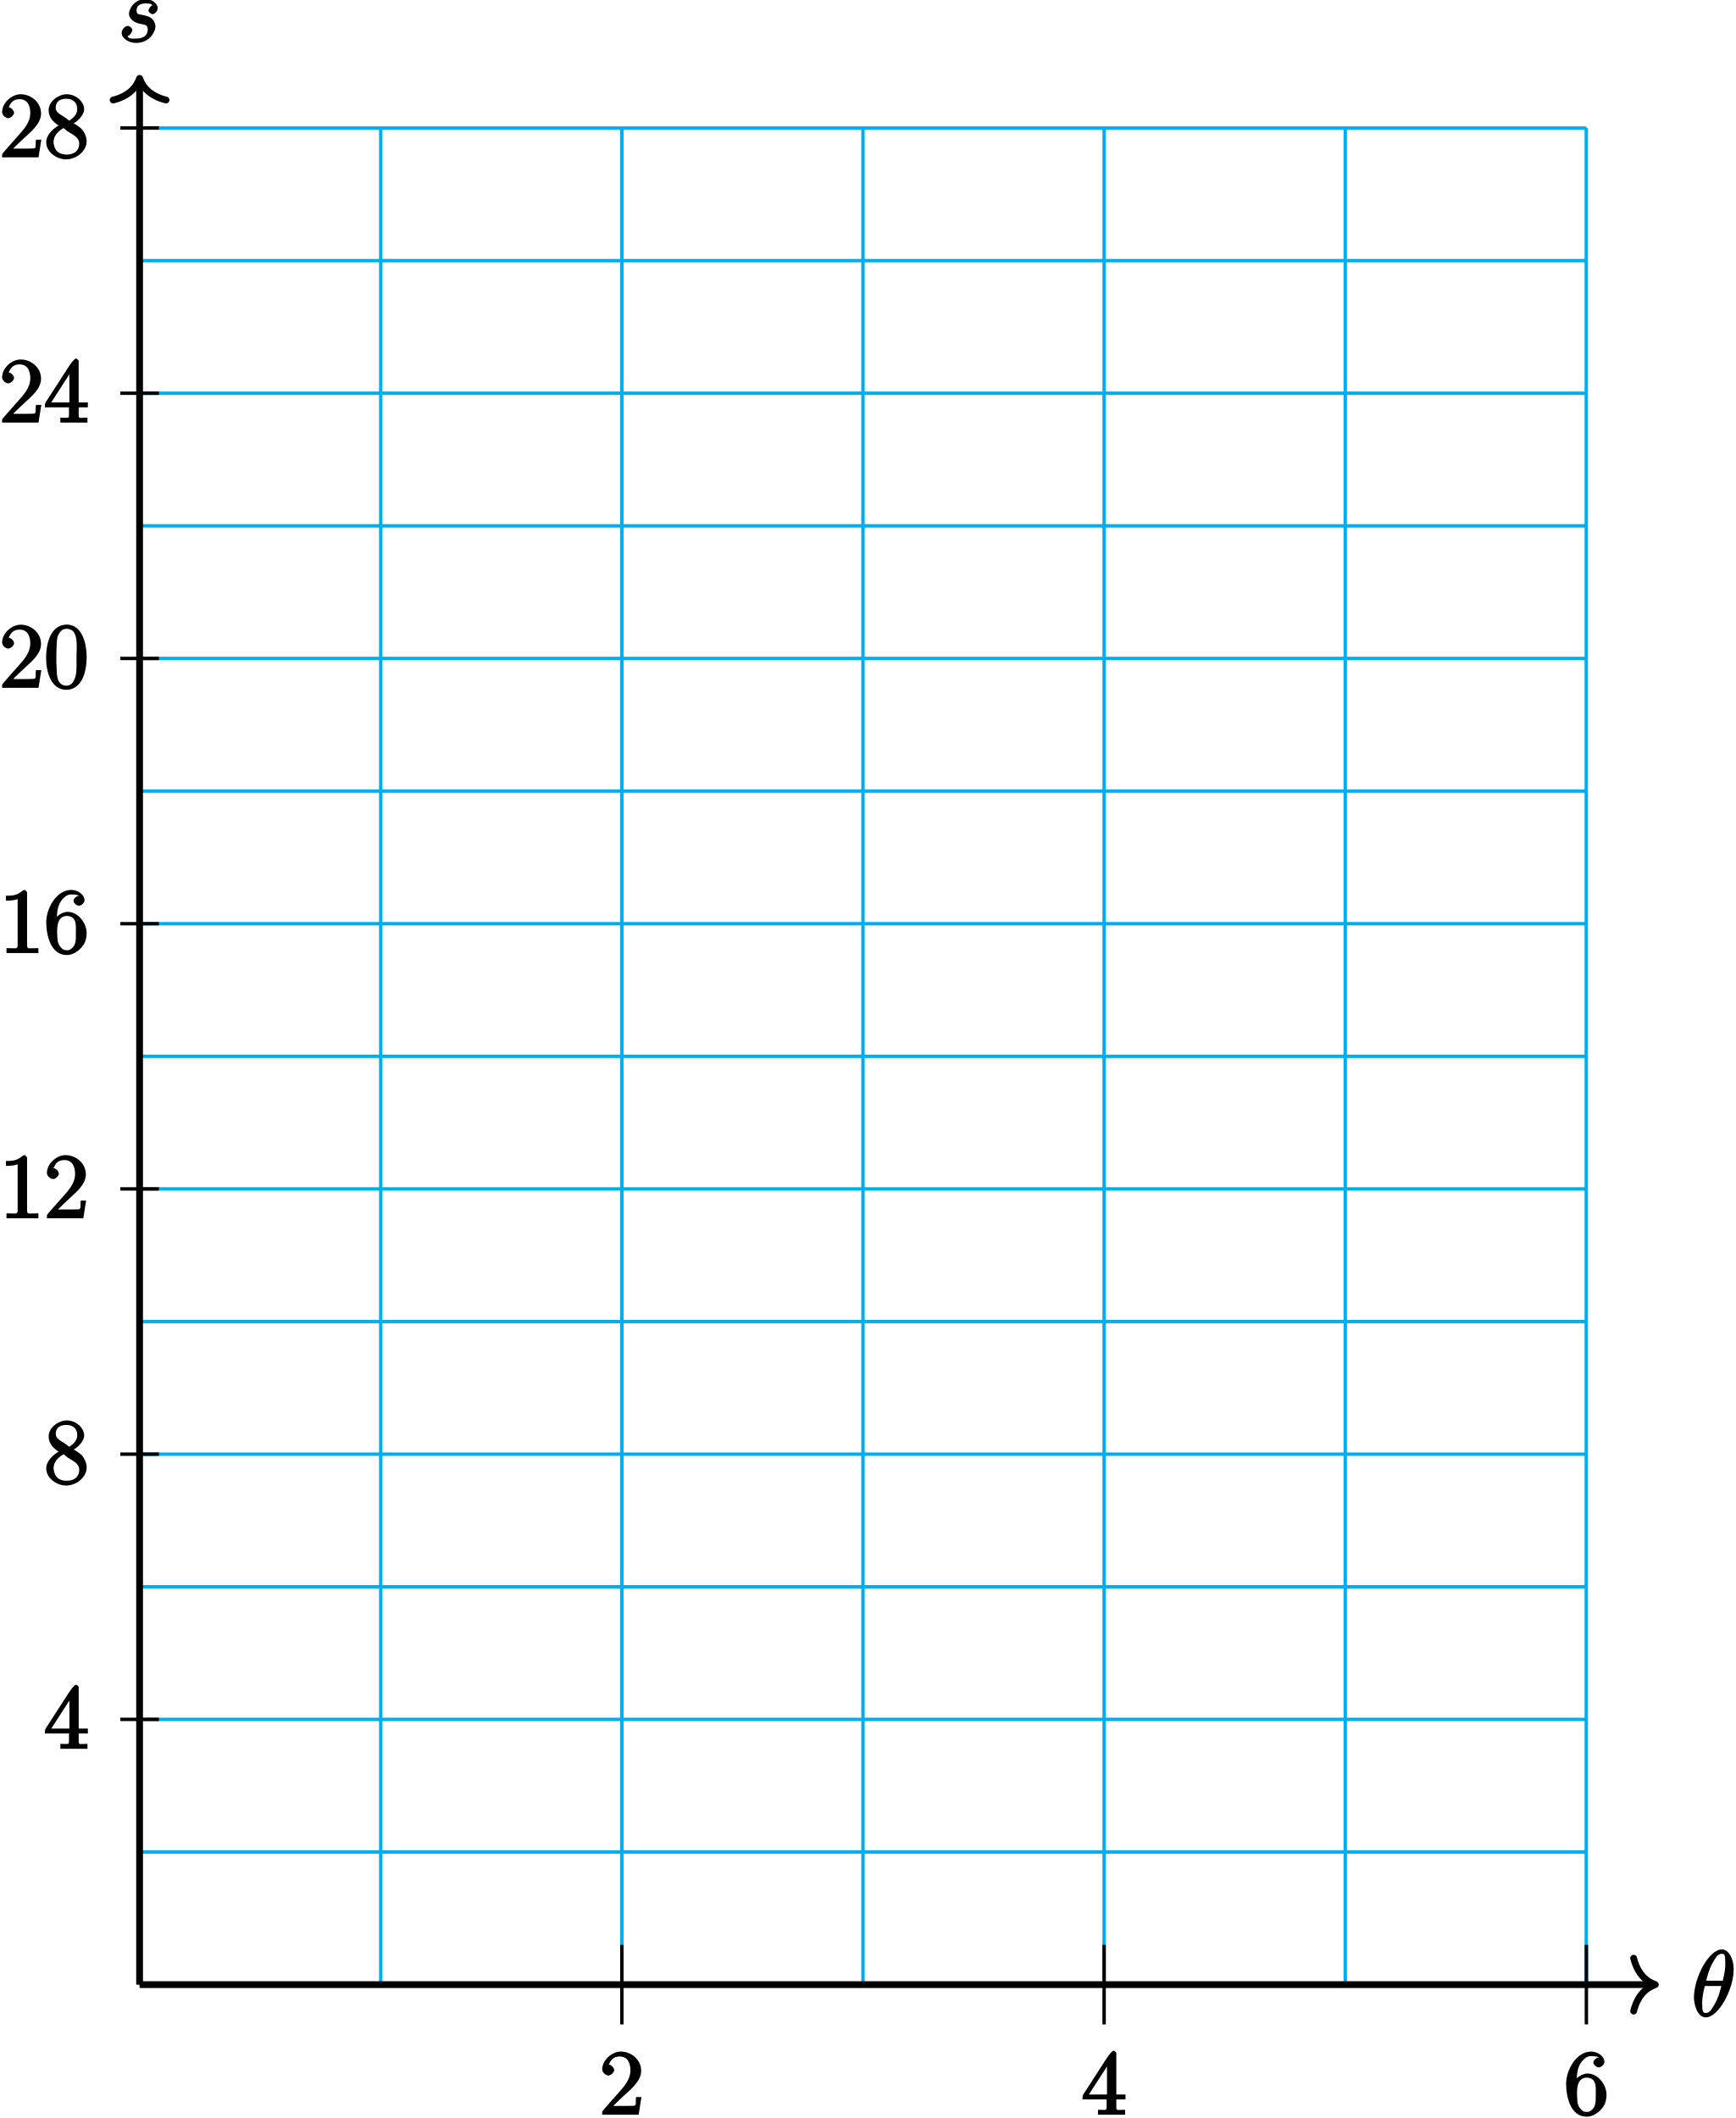
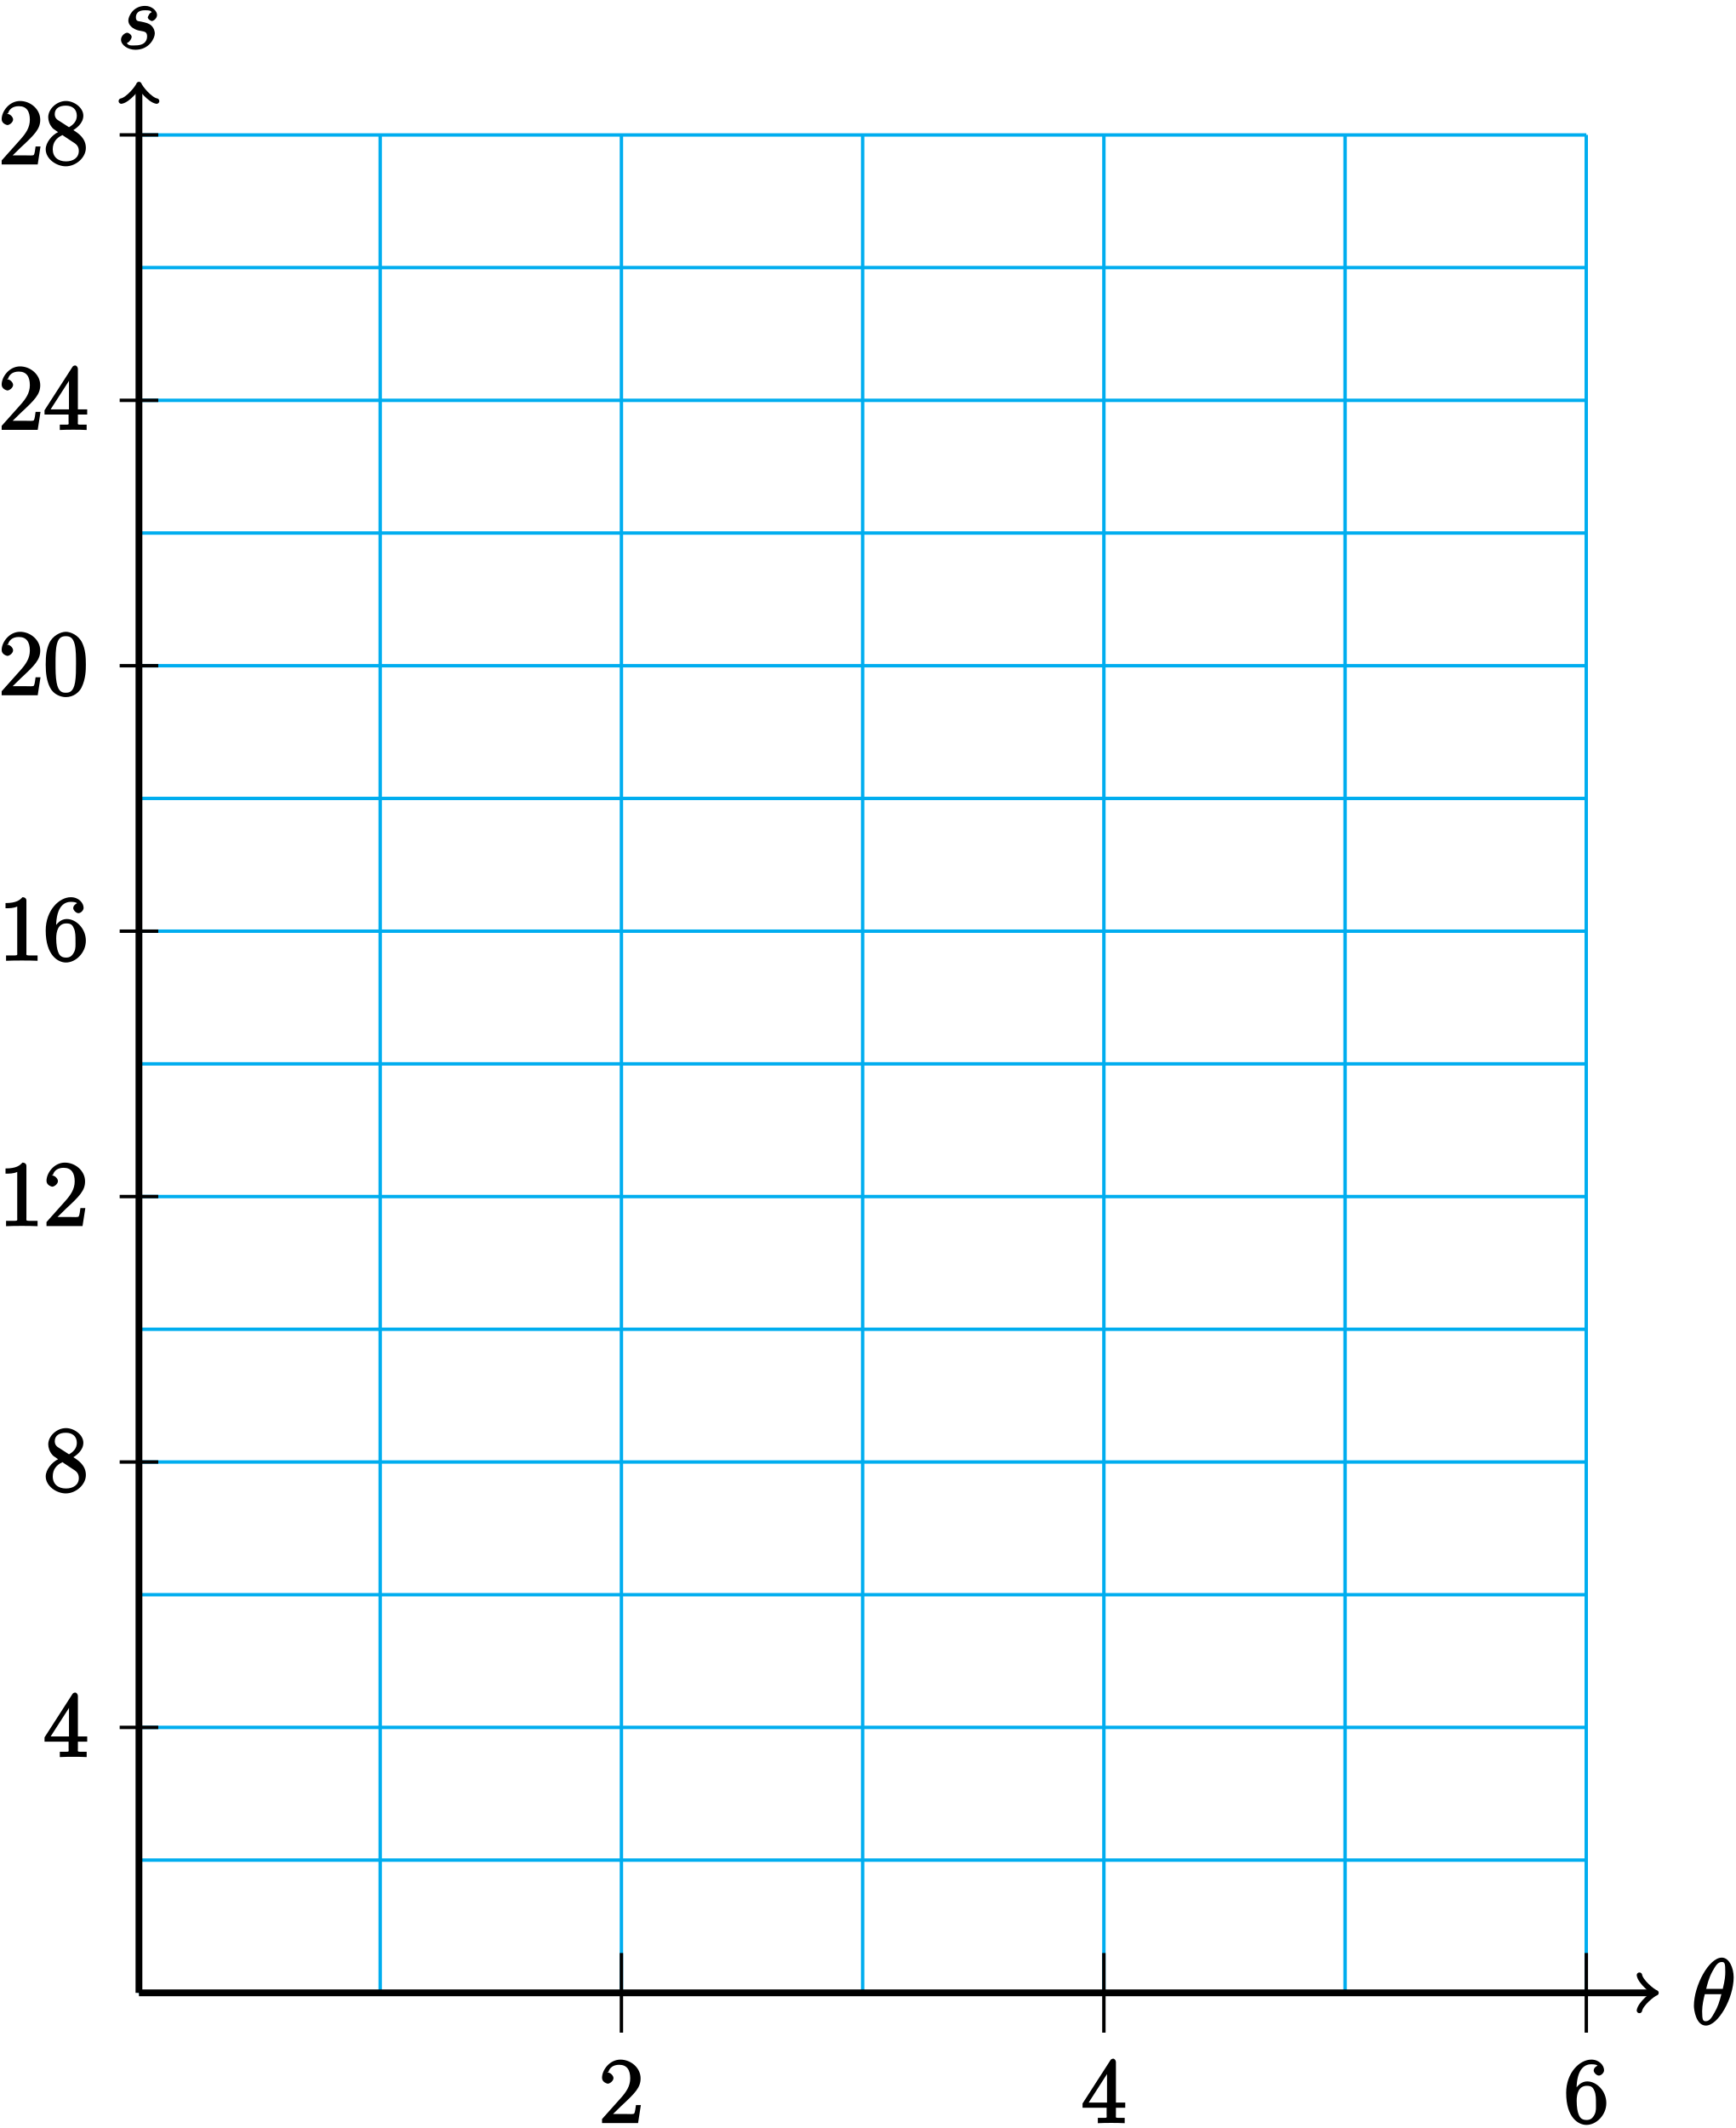
- <svg xmlns="http://www.w3.org/2000/svg" xmlns:xlink="http://www.w3.org/1999/xlink" width="204pt" height="249pt" viewBox="0 0 204 249" version="1.1">
+ <svg xmlns="http://www.w3.org/2000/svg" xmlns:xlink="http://www.w3.org/1999/xlink" width="204pt" height="250pt" viewBox="0 0 204 250" version="1.1">
  <defs>
    <g>
      <symbol overflow="visible" id="glyph0-0">
        <path style="stroke:none;" d="" />
      </symbol>
      <symbol overflow="visible" id="glyph0-1">
        <path style="stroke:none;" d="M 4.938 -5.562 C 4.938 -6.656 4.422 -7.875 3.547 -7.875 C 2.031 -7.875 0.266 -4.578 0.266 -2.203 C 0.266 -1.719 0.531 0.109 1.672 0.109 C 3.125 0.109 4.938 -3.125 4.938 -5.562 Z M 1.672 -4.047 C 1.828 -4.688 2.016 -5.484 2.438 -6.25 C 2.797 -6.891 3.062 -7.359 3.531 -7.359 C 3.891 -7.359 3.953 -7.219 3.953 -6.172 C 3.953 -5.797 3.922 -5.25 3.656 -4.203 L 1.719 -4.203 Z M 3.531 -3.719 C 3.266 -2.672 3.078 -2.094 2.688 -1.422 C 2.375 -0.875 2.125 -0.406 1.672 -0.406 C 1.344 -0.406 1.234 -0.516 1.234 -1.578 C 1.234 -2.281 1.406 -3.016 1.547 -3.578 L 3.484 -3.578 Z M 3.531 -3.719 " />
      </symbol>
      <symbol overflow="visible" id="glyph0-2">
        <path style="stroke:none;" d="M 2.453 -2.156 C 2.641 -2.125 2.922 -2.062 3 -2.047 C 3.125 -2 3.438 -1.984 3.438 -1.469 C 3.438 -1.125 3.312 -0.406 2.062 -0.406 C 1.844 -0.406 1.188 -0.297 1.062 -0.703 C 1.25 -0.672 1.625 -1.156 1.625 -1.406 C 1.625 -1.625 1.312 -1.891 1.094 -1.891 C 0.859 -1.891 0.375 -1.562 0.375 -1.078 C 0.375 -0.438 1.188 0.109 2.062 0.109 C 3.688 0.109 4.344 -1.25 4.344 -1.812 C 4.344 -1.969 4.297 -2.375 3.953 -2.719 C 3.688 -2.984 3.312 -3.078 2.719 -3.203 C 2.438 -3.266 2.125 -3.203 2.125 -3.688 C 2.125 -3.906 2.156 -4.531 3.188 -4.531 C 3.641 -4.531 3.906 -4.516 3.969 -4.281 C 3.719 -4.281 3.516 -3.719 3.516 -3.703 C 3.516 -3.484 3.891 -3.266 4 -3.266 C 4.141 -3.266 4.609 -3.531 4.609 -3.984 C 4.609 -4.438 4.031 -5.047 3.203 -5.047 C 1.781 -5.047 1.234 -3.797 1.234 -3.344 C 1.234 -2.531 2.203 -2.203 2.453 -2.156 Z M 2.453 -2.156 " />
      </symbol>
      <symbol overflow="visible" id="glyph1-0">
        <path style="stroke:none;" d="" />
      </symbol>
      <symbol overflow="visible" id="glyph1-1">
-         <path style="stroke:none;" d="M 1.062 -5.766 C 1.281 -6.422 1.625 -6.859 2.375 -6.859 C 3.328 -6.859 3.641 -6.078 3.641 -5.234 C 3.641 -4.141 2.906 -3.344 2.234 -2.578 L 1.453 -1.703 C 1.234 -1.453 1 -1.188 0.781 -0.938 L 0.531 -0.656 C 0.469 -0.578 0.328 -0.438 0.328 -0.297 C 0.328 -0.234 0.328 -0.188 0.328 -0.016 L 4.609 -0.016 L 4.938 -2.094 L 4.312 -2.094 C 4.203 -1.438 4.438 -1.062 3.969 -1.062 C 3.672 -1.062 3.359 -1.047 3.062 -1.047 L 1.625 -1.047 C 1.953 -1.375 2.5 -1.922 3.078 -2.438 C 3.828 -3.125 4.906 -4.031 4.906 -5.172 C 4.906 -6.531 3.688 -7.438 2.516 -7.438 C 1.469 -7.438 0.328 -6.438 0.328 -5.344 C 0.328 -5.047 0.625 -4.688 1.016 -4.625 C 1.375 -4.625 1.734 -5 1.734 -5.281 C 1.734 -5.516 1.406 -5.875 1.094 -5.922 C 1.016 -5.922 0.953 -5.922 1.125 -5.969 Z M 1.062 -5.766 " />
+         <path style="stroke:none;" d="M 4.734 -2.109 L 4.344 -2.109 C 4.297 -1.781 4.25 -1.297 4.141 -1.125 C 4.062 -1.016 3.578 -1.062 3.266 -1.062 L 1.266 -1.062 L 1.391 -0.812 C 1.672 -1.062 2.344 -1.75 2.609 -2 C 4.25 -3.516 4.891 -4.172 4.891 -5.25 C 4.891 -6.484 3.75 -7.453 2.516 -7.453 C 1.266 -7.453 0.359 -6.25 0.359 -5.312 C 0.359 -4.766 1 -4.625 1.031 -4.625 C 1.266 -4.625 1.703 -4.938 1.703 -5.281 C 1.703 -5.578 1.328 -5.938 1.031 -5.938 C 0.938 -5.938 0.922 -5.938 1.109 -6 C 1.25 -6.5 1.672 -6.844 2.375 -6.844 C 3.281 -6.844 3.672 -6.234 3.672 -5.25 C 3.672 -4.328 3.188 -3.641 2.578 -2.953 L 0.359 -0.469 L 0.359 0 L 4.594 0 L 4.922 -2.109 Z M 4.734 -2.109 " />
      </symbol>
      <symbol overflow="visible" id="glyph1-2">
-         <path style="stroke:none;" d="M 0.297 -1.812 L 2.922 -1.812 L 2.922 -0.922 C 2.922 -0.469 2.828 -0.594 1.906 -0.594 L 1.906 -0.016 L 5.094 -0.016 L 5.094 -0.594 C 4.781 -0.594 4.656 -0.578 4.531 -0.578 C 4.172 -0.578 4.062 -0.5 4.062 -0.922 L 4.062 -1.812 L 5.141 -1.812 L 5.141 -2.391 L 4.062 -2.391 L 4.062 -7.266 C 4.062 -7.359 3.828 -7.547 3.75 -7.547 C 3.516 -7.547 2.969 -6.719 2.719 -6.328 C 1.953 -5.125 1.156 -3.922 0.391 -2.719 L 0.25 -2.516 C 0.188 -2.406 0.094 -2.234 0.094 -2.125 C 0.094 -2.062 0.094 -1.984 0.094 -1.812 Z M 0.688 -2.156 L 3.297 -6.203 L 2.969 -6.297 L 2.969 -2.391 L 0.844 -2.391 Z M 0.688 -2.156 " />
+         <path style="stroke:none;" d="M 4.047 -7.156 C 4.047 -7.359 3.891 -7.562 3.734 -7.562 C 3.656 -7.562 3.484 -7.531 3.406 -7.391 L 0.125 -2.297 L 0.125 -1.797 L 2.953 -1.797 L 2.953 -0.969 C 2.953 -0.578 3.094 -0.609 2.312 -0.609 L 1.922 -0.609 L 1.922 0.016 C 2.344 -0.016 3.203 -0.016 3.5 -0.016 C 3.797 -0.016 4.656 -0.016 5.078 0.016 L 5.078 -0.609 L 4.688 -0.609 C 3.922 -0.609 4.047 -0.578 4.047 -0.969 L 4.047 -1.797 L 5.141 -1.797 L 5.141 -2.406 L 4.047 -2.406 Z M 3 -6.312 L 3 -2.406 L 0.844 -2.406 L 3.297 -6.219 Z M 3 -6.312 " />
      </symbol>
      <symbol overflow="visible" id="glyph1-3">
-         <path style="stroke:none;" d="M 1.328 -3.75 L 1.5 -3.75 C 1.5 -4.656 1.5 -5.75 2.328 -6.516 C 2.609 -6.797 2.859 -6.906 3.25 -6.906 C 3.594 -6.906 3.859 -6.828 3.859 -6.844 C 4.172 -6.75 4.141 -6.75 4.109 -6.75 C 3.844 -6.75 3.453 -6.422 3.453 -6.156 C 3.453 -5.906 3.828 -5.578 4.094 -5.578 C 4.344 -5.578 4.75 -5.891 4.75 -6.219 C 4.75 -6.953 3.859 -7.438 3.203 -7.438 C 1.406 -7.438 0.25 -5.219 0.25 -3.656 C 0.25 -2.188 0.734 0.219 2.672 0.219 C 3.641 0.219 4.688 -0.688 4.906 -1.609 C 4.969 -1.859 5 -2.109 5 -2.375 C 5 -3.484 4.047 -4.859 2.75 -4.859 C 2.188 -4.859 1.312 -4.344 1.172 -3.75 Z M 1.531 -2.469 L 1.531 -2.578 C 1.531 -3.344 1.672 -4.375 2.688 -4.375 L 2.75 -4.375 C 3.891 -4.281 3.734 -3.141 3.734 -2.406 L 3.734 -2.234 C 3.734 -1.562 3.766 -0.891 3.125 -0.469 C 2.953 -0.359 2.891 -0.344 2.672 -0.344 C 2.25 -0.344 2.062 -0.531 1.812 -0.875 C 1.5 -1.375 1.578 -1.891 1.531 -2.469 Z M 1.531 -2.469 " />
+         <path style="stroke:none;" d="M 1.484 -3.891 C 1.484 -6.625 2.641 -6.906 3.234 -6.906 C 3.625 -6.906 3.875 -6.828 3.922 -6.766 C 4.078 -6.766 3.5 -6.609 3.5 -6.172 C 3.5 -5.938 3.828 -5.578 4.109 -5.578 C 4.375 -5.578 4.719 -5.891 4.719 -6.203 C 4.719 -6.766 4.156 -7.453 3.219 -7.453 C 1.859 -7.453 0.266 -5.922 0.266 -3.547 C 0.266 -0.594 1.734 0.219 2.641 0.219 C 3.828 0.219 4.984 -0.953 4.984 -2.344 C 4.984 -3.781 3.828 -4.891 2.75 -4.891 C 1.781 -4.891 1.266 -3.906 1.156 -3.609 L 1.484 -3.609 Z M 2.641 -0.359 C 1.969 -0.359 1.812 -0.812 1.719 -1.047 C 1.609 -1.328 1.5 -1.859 1.5 -2.609 C 1.5 -3.453 1.734 -4.375 2.703 -4.375 C 3.297 -4.375 3.438 -4.125 3.594 -3.75 C 3.766 -3.359 3.766 -2.828 3.766 -2.359 C 3.766 -1.812 3.812 -1.438 3.609 -1.016 C 3.344 -0.5 3.078 -0.359 2.641 -0.359 Z M 2.641 -0.359 " />
      </symbol>
      <symbol overflow="visible" id="glyph1-4">
-         <path style="stroke:none;" d="M 1.812 -3.766 L 1.812 -3.812 C 1.25 -3.547 0.297 -2.781 0.25 -1.875 L 0.25 -1.766 C 0.25 -0.625 1.5 0.188 2.516 0.219 L 2.609 0.219 C 3.688 0.219 5 -0.672 5 -1.922 C 5 -2.453 4.703 -3.062 4.328 -3.438 C 4.172 -3.578 3.984 -3.688 3.797 -3.828 C 3.656 -3.922 3.375 -4.078 3.391 -4.062 L 3.391 -3.984 C 3.828 -4.156 4.641 -4.891 4.703 -5.594 L 4.703 -5.688 C 4.703 -6.516 3.797 -7.438 2.656 -7.438 C 1.75 -7.438 0.531 -6.656 0.531 -5.562 C 0.531 -4.766 1.016 -4.172 1.812 -3.703 Z M 1.125 -1.656 C 1.125 -1.703 1.109 -1.75 1.109 -1.797 C 1.109 -2.547 1.609 -3.047 2.203 -3.422 C 2.25 -3.438 2.188 -3.453 2.234 -3.453 C 2.375 -3.453 2.547 -3.234 2.734 -3.094 C 3.266 -2.734 4.125 -2.422 4.125 -1.656 C 4.125 -0.734 3.469 -0.344 2.641 -0.344 C 1.828 -0.344 1.234 -0.734 1.125 -1.656 Z M 1.359 -5.828 C 1.359 -6.609 1.891 -6.906 2.609 -6.906 C 3.297 -6.906 3.891 -6.562 3.891 -5.688 C 3.891 -5.078 3.453 -4.672 3 -4.359 C 2.953 -4.344 3.047 -4.344 3 -4.344 L 2.984 -4.344 C 2.875 -4.344 2.75 -4.516 2.578 -4.625 L 2.047 -4.969 C 1.688 -5.203 1.406 -5.375 1.359 -5.828 Z M 1.359 -5.828 " />
+         <path style="stroke:none;" d="M 3.328 -3.922 C 3.859 -4.219 4.688 -4.828 4.688 -5.734 C 4.688 -6.656 3.625 -7.453 2.641 -7.453 C 1.578 -7.453 0.562 -6.531 0.562 -5.547 C 0.562 -5.172 0.703 -4.703 1.016 -4.344 C 1.125 -4.203 1.141 -4.188 1.719 -3.797 C 0.984 -3.438 0.266 -2.562 0.266 -1.781 C 0.266 -0.641 1.531 0.219 2.625 0.219 C 3.828 0.219 4.984 -0.812 4.984 -1.938 C 4.984 -3.031 4.172 -3.625 3.516 -4.031 Z M 1.859 -5.109 C 1.719 -5.203 1.328 -5.375 1.328 -5.906 C 1.328 -6.609 1.906 -6.906 2.625 -6.906 C 3.406 -6.906 3.922 -6.484 3.922 -5.719 C 3.922 -5.062 3.484 -4.641 3 -4.375 Z M 2.125 -3.516 L 3.422 -2.656 C 3.703 -2.469 4.156 -2.25 4.156 -1.594 C 4.156 -0.781 3.5 -0.359 2.641 -0.359 C 1.719 -0.359 1.094 -0.875 1.094 -1.781 C 1.094 -2.609 1.547 -3.141 2.219 -3.438 Z M 2.125 -3.516 " />
      </symbol>
      <symbol overflow="visible" id="glyph1-5">
-         <path style="stroke:none;" d="M 0.781 -6.609 L 0.781 -6.172 C 1.469 -6.172 1.875 -6.25 2.156 -6.359 L 2.156 -0.922 C 2.156 -0.5 1.922 -0.578 1.5 -0.578 C 1.328 -0.578 1.172 -0.594 0.844 -0.594 L 0.844 -0.016 L 4.594 -0.016 L 4.594 -0.594 C 4.281 -0.594 4.109 -0.578 3.938 -0.578 C 3.406 -0.578 3.266 -0.5 3.266 -0.953 L 3.266 -7.141 C 3.266 -7.203 3.062 -7.438 2.953 -7.438 C 2.812 -7.438 2.547 -7.188 2.406 -7.109 C 1.938 -6.797 1.531 -6.75 0.781 -6.75 Z M 0.781 -6.609 " />
+         <path style="stroke:none;" d="M 3.266 -7.047 C 3.266 -7.297 3.094 -7.453 2.797 -7.453 C 2.5 -7.125 2.094 -6.766 0.812 -6.766 L 0.812 -6.156 C 1.234 -6.156 1.766 -6.156 2.188 -6.359 L 2.188 -0.984 C 2.188 -0.594 2.328 -0.609 1.375 -0.609 L 0.875 -0.609 L 0.875 0.016 C 1.328 -0.016 2.375 -0.016 2.734 -0.016 C 3.094 -0.016 4.125 -0.016 4.578 0.016 L 4.578 -0.609 L 4.078 -0.609 C 3.125 -0.609 3.266 -0.594 3.266 -0.984 Z M 3.266 -7.047 " />
      </symbol>
      <symbol overflow="visible" id="glyph1-6">
-         <path style="stroke:none;" d="M 2.484 -7.438 C 0.438 -7.25 0.234 -4.547 0.234 -3.516 C 0.234 -2.047 0.734 0.219 2.625 0.219 L 2.75 0.219 C 4.797 0.016 5 -2.609 5 -3.656 C 5 -5.125 4.516 -7.453 2.641 -7.453 C 2.578 -7.453 2.547 -7.438 2.484 -7.438 Z M 1.438 -2.938 C 1.438 -3.031 1.438 -3.125 1.438 -3.203 C 1.438 -3.875 1.438 -4.562 1.484 -5.234 C 1.516 -5.656 1.516 -6.047 1.766 -6.406 C 1.984 -6.75 2.234 -6.953 2.641 -6.953 C 4.109 -6.953 3.812 -4.859 3.812 -3.844 L 3.812 -3.047 C 3.812 -2.25 3.828 -1.5 3.531 -0.938 C 3.344 -0.547 3.078 -0.266 2.625 -0.266 L 2.562 -0.266 C 1.266 -0.375 1.547 -1.953 1.438 -2.938 Z M 1.438 -2.938 " />
+         <path style="stroke:none;" d="M 4.984 -3.594 C 4.984 -4.484 4.938 -5.359 4.547 -6.172 C 4.109 -7.078 3.172 -7.453 2.641 -7.453 C 2.016 -7.453 1.078 -7 0.672 -6.109 C 0.375 -5.422 0.266 -4.766 0.266 -3.594 C 0.266 -2.547 0.391 -1.656 0.781 -0.891 C 1.188 -0.078 2.062 0.219 2.625 0.219 C 3.562 0.219 4.219 -0.375 4.484 -0.922 C 4.969 -1.922 4.984 -2.969 4.984 -3.594 Z M 2.625 -0.297 C 2.281 -0.297 1.75 -0.328 1.547 -1.5 C 1.422 -2.156 1.422 -2.969 1.422 -3.719 C 1.422 -4.609 1.422 -5.406 1.594 -6.047 C 1.781 -6.766 2.156 -6.938 2.625 -6.938 C 3.031 -6.938 3.484 -6.844 3.688 -5.922 C 3.828 -5.312 3.828 -4.453 3.828 -3.719 C 3.828 -3 3.828 -2.188 3.719 -1.531 C 3.516 -0.344 3 -0.297 2.625 -0.297 Z M 2.625 -0.297 " />
      </symbol>
    </g>
  </defs>
  <g id="surface1">
-     <path style="fill:none;stroke-width:0.399;stroke-linecap:butt;stroke-linejoin:miter;stroke:rgb(0%,67.839%,93.729%);stroke-opacity:1;stroke-miterlimit:10;" d="M 0 -0 L 170.082 -0 M 0 15.59 L 170.082 15.59 M 0 31.183 L 170.082 31.183 M 0 46.773 L 170.082 46.773 M 0 62.363 L 170.082 62.363 M 0 77.953 L 170.082 77.953 M 0 93.547 L 170.082 93.547 M 0 109.136 L 170.082 109.136 M 0 124.726 L 170.082 124.726 M 0 140.316 L 170.082 140.316 M 0 155.91 L 170.082 155.91 M 0 171.5 L 170.082 171.5 M 0 187.09 L 170.082 187.09 M 0 202.679 L 170.082 202.679 M 0 218.265 L 170.082 218.265 M 0 -0 L 0 218.273 M 28.348 -0 L 28.348 218.273 M 56.695 -0 L 56.695 218.273 M 85.039 -0 L 85.039 218.273 M 113.387 -0 L 113.387 218.273 M 141.735 -0 L 141.735 218.273 M 170.07 -0 L 170.07 218.273 " transform="matrix(1,0,0,-1,16.41,233.32)" />
-     <path style="fill:none;stroke-width:0.797;stroke-linecap:butt;stroke-linejoin:miter;stroke:rgb(0%,0%,0%);stroke-opacity:1;stroke-miterlimit:10;" d="M 0 -0 L 177.789 -0 " transform="matrix(1,0,0,-1,16.41,233.32)" />
-     <path style="fill:none;stroke-width:0.797;stroke-linecap:round;stroke-linejoin:round;stroke:rgb(0%,0%,0%);stroke-opacity:1;stroke-miterlimit:10;" d="M -2.55 3.109 C -2.085 1.246 -1.046 0.363 0.001 -0 C -1.046 -0.364 -2.085 -1.242 -2.55 -3.11 " transform="matrix(1,0,0,-1,194.5965,233.32)" />
+     <path style="fill:none;stroke-width:0.399;stroke-linecap:butt;stroke-linejoin:miter;stroke:rgb(0%,67.839%,93.729%);stroke-opacity:1;stroke-miterlimit:10;" d="M -0.002 -0.001 L 170.08 -0.001 M -0.002 15.593 L 170.08 15.593 M -0.002 31.183 L 170.08 31.183 M -0.002 46.772 L 170.08 46.772 M -0.002 62.362 L 170.08 62.362 M -0.002 77.956 L 170.08 77.956 M -0.002 93.546 L 170.08 93.546 M -0.002 109.136 L 170.08 109.136 M -0.002 124.725 L 170.08 124.725 M -0.002 140.319 L 170.08 140.319 M -0.002 155.909 L 170.08 155.909 M -0.002 171.499 L 170.08 171.499 M -0.002 187.089 L 170.08 187.089 M -0.002 202.683 L 170.08 202.683 M -0.002 218.265 L 170.08 218.265 M -0.002 -0.001 L -0.002 218.272 M 28.346 -0.001 L 28.346 218.272 M 56.693 -0.001 L 56.693 218.272 M 85.041 -0.001 L 85.041 218.272 M 113.389 -0.001 L 113.389 218.272 M 141.732 -0.001 L 141.732 218.272 M 170.072 -0.001 L 170.072 218.272 " transform="matrix(1,0,0,-1,16.33,234.12)" />
+     <path style="fill:none;stroke-width:0.797;stroke-linecap:butt;stroke-linejoin:miter;stroke:rgb(0%,0%,0%);stroke-opacity:1;stroke-miterlimit:10;" d="M -0.002 -0.001 L 177.877 -0.001 " transform="matrix(1,0,0,-1,16.33,234.12)" />
+     <path style="fill:none;stroke-width:0.638;stroke-linecap:round;stroke-linejoin:round;stroke:rgb(0%,0%,0%);stroke-opacity:1;stroke-miterlimit:10;" d="M -1.555 2.073 C -1.426 1.296 -0.001 0.128 0.39 -0.001 C -0.001 -0.13 -1.426 -1.294 -1.555 -2.071 " transform="matrix(1,0,0,-1,194.2076,234.12)" />
    <g style="fill:rgb(0%,0%,0%);fill-opacity:1;">
-       <use xlink:href="#glyph0-1" x="198.869" y="237.058" />
+       <use xlink:href="#glyph0-1" x="198.787" y="237.858" />
    </g>
-     <path style="fill:none;stroke-width:0.797;stroke-linecap:butt;stroke-linejoin:miter;stroke:rgb(0%,0%,0%);stroke-opacity:1;stroke-miterlimit:10;" d="M 0 -0 L 0 223.711 " transform="matrix(1,0,0,-1,16.41,233.32)" />
-     <path style="fill:none;stroke-width:0.797;stroke-linecap:round;stroke-linejoin:round;stroke:rgb(0%,0%,0%);stroke-opacity:1;stroke-miterlimit:10;" d="M -2.551 3.109 C -2.086 1.246 -1.047 0.363 -0 -0 C -1.047 -0.363 -2.086 -1.246 -2.551 -3.11 " transform="matrix(0,-1,-1,0,16.41,9.21064)" />
+     <path style="fill:none;stroke-width:0.797;stroke-linecap:butt;stroke-linejoin:miter;stroke:rgb(0%,0%,0%);stroke-opacity:1;stroke-miterlimit:10;" d="M -0.002 -0.001 L -0.002 223.8 " transform="matrix(1,0,0,-1,16.33,234.12)" />
+     <path style="fill:none;stroke-width:0.638;stroke-linecap:round;stroke-linejoin:round;stroke:rgb(0%,0%,0%);stroke-opacity:1;stroke-miterlimit:10;" d="M -1.556 2.072 C -1.423 1.295 -0.001 0.131 0.39 0.002 C -0.001 -0.131 -1.423 -1.295 -1.556 -2.072 " transform="matrix(0,-1,-1,0,16.33,10.3195)" />
    <g style="fill:rgb(0%,0%,0%);fill-opacity:1;">
-       <use xlink:href="#glyph0-2" x="13.929" y="4.938" />
+       <use xlink:href="#glyph0-2" x="13.847" y="5.738" />
    </g>
-     <path style="fill:none;stroke-width:0.399;stroke-linecap:butt;stroke-linejoin:miter;stroke:rgb(0%,0%,0%);stroke-opacity:1;stroke-miterlimit:10;" d="M 56.695 4.675 L 56.695 -4.676 " transform="matrix(1,0,0,-1,16.41,233.32)" />
+     <path style="fill:none;stroke-width:0.399;stroke-linecap:butt;stroke-linejoin:miter;stroke:rgb(0%,0%,0%);stroke-opacity:1;stroke-miterlimit:10;" d="M 56.693 4.679 L 56.693 -4.677 " transform="matrix(1,0,0,-1,16.33,234.12)" />
    <g style="fill:rgb(0%,0%,0%);fill-opacity:1;">
-       <use xlink:href="#glyph1-1" x="70.469" y="248.628" />
+       <use xlink:href="#glyph1-1" x="70.387" y="249.418" />
    </g>
-     <path style="fill:none;stroke-width:0.399;stroke-linecap:butt;stroke-linejoin:miter;stroke:rgb(0%,0%,0%);stroke-opacity:1;stroke-miterlimit:10;" d="M 113.387 4.675 L 113.387 -4.676 " transform="matrix(1,0,0,-1,16.41,233.32)" />
+     <path style="fill:none;stroke-width:0.399;stroke-linecap:butt;stroke-linejoin:miter;stroke:rgb(0%,0%,0%);stroke-opacity:1;stroke-miterlimit:10;" d="M 113.389 4.679 L 113.389 -4.677 " transform="matrix(1,0,0,-1,16.33,234.12)" />
    <g style="fill:rgb(0%,0%,0%);fill-opacity:1;">
-       <use xlink:href="#glyph1-2" x="127.169" y="248.628" />
+       <use xlink:href="#glyph1-2" x="127.087" y="249.418" />
    </g>
-     <path style="fill:none;stroke-width:0.399;stroke-linecap:butt;stroke-linejoin:miter;stroke:rgb(0%,0%,0%);stroke-opacity:1;stroke-miterlimit:10;" d="M 170.082 4.675 L 170.082 -4.676 " transform="matrix(1,0,0,-1,16.41,233.32)" />
+     <path style="fill:none;stroke-width:0.399;stroke-linecap:butt;stroke-linejoin:miter;stroke:rgb(0%,0%,0%);stroke-opacity:1;stroke-miterlimit:10;" d="M 170.08 4.679 L 170.08 -4.677 " transform="matrix(1,0,0,-1,16.33,234.12)" />
    <g style="fill:rgb(0%,0%,0%);fill-opacity:1;">
-       <use xlink:href="#glyph1-3" x="183.859" y="248.628" />
+       <use xlink:href="#glyph1-3" x="183.777" y="249.418" />
    </g>
-     <path style="fill:none;stroke-width:0.399;stroke-linecap:butt;stroke-linejoin:miter;stroke:rgb(0%,0%,0%);stroke-opacity:1;stroke-miterlimit:10;" d="M 2.27 31.183 L -2.269 31.183 " transform="matrix(1,0,0,-1,16.41,233.32)" />
+     <path style="fill:none;stroke-width:0.399;stroke-linecap:butt;stroke-linejoin:miter;stroke:rgb(0%,0%,0%);stroke-opacity:1;stroke-miterlimit:10;" d="M 2.268 31.183 L -2.268 31.183 " transform="matrix(1,0,0,-1,16.33,234.12)" />
    <g style="fill:rgb(0%,0%,0%);fill-opacity:1;">
-       <use xlink:href="#glyph1-2" x="5.189" y="205.608" />
+       <use xlink:href="#glyph1-2" x="5.107" y="206.408" />
    </g>
-     <path style="fill:none;stroke-width:0.399;stroke-linecap:butt;stroke-linejoin:miter;stroke:rgb(0%,0%,0%);stroke-opacity:1;stroke-miterlimit:10;" d="M 2.27 62.363 L -2.269 62.363 " transform="matrix(1,0,0,-1,16.41,233.32)" />
+     <path style="fill:none;stroke-width:0.399;stroke-linecap:butt;stroke-linejoin:miter;stroke:rgb(0%,0%,0%);stroke-opacity:1;stroke-miterlimit:10;" d="M 2.268 62.362 L -2.268 62.362 " transform="matrix(1,0,0,-1,16.33,234.12)" />
    <g style="fill:rgb(0%,0%,0%);fill-opacity:1;">
-       <use xlink:href="#glyph1-4" x="5.189" y="174.428" />
+       <use xlink:href="#glyph1-4" x="5.107" y="175.228" />
    </g>
-     <path style="fill:none;stroke-width:0.399;stroke-linecap:butt;stroke-linejoin:miter;stroke:rgb(0%,0%,0%);stroke-opacity:1;stroke-miterlimit:10;" d="M 2.27 93.547 L -2.269 93.547 " transform="matrix(1,0,0,-1,16.41,233.32)" />
+     <path style="fill:none;stroke-width:0.399;stroke-linecap:butt;stroke-linejoin:miter;stroke:rgb(0%,0%,0%);stroke-opacity:1;stroke-miterlimit:10;" d="M 2.268 93.546 L -2.268 93.546 " transform="matrix(1,0,0,-1,16.33,234.12)" />
    <g style="fill:rgb(0%,0%,0%);fill-opacity:1;">
-       <use xlink:href="#glyph1-5" x="-0.081" y="143.238" />
-       <use xlink:href="#glyph1-1" x="5.186" y="143.238" />
+       <use xlink:href="#glyph1-5" x="-0.163" y="144.038" />
+       <use xlink:href="#glyph1-1" x="5.105" y="144.038" />
    </g>
-     <path style="fill:none;stroke-width:0.399;stroke-linecap:butt;stroke-linejoin:miter;stroke:rgb(0%,0%,0%);stroke-opacity:1;stroke-miterlimit:10;" d="M 2.27 124.726 L -2.269 124.726 " transform="matrix(1,0,0,-1,16.41,233.32)" />
+     <path style="fill:none;stroke-width:0.399;stroke-linecap:butt;stroke-linejoin:miter;stroke:rgb(0%,0%,0%);stroke-opacity:1;stroke-miterlimit:10;" d="M 2.268 124.725 L -2.268 124.725 " transform="matrix(1,0,0,-1,16.33,234.12)" />
    <g style="fill:rgb(0%,0%,0%);fill-opacity:1;">
-       <use xlink:href="#glyph1-5" x="-0.081" y="112.058" />
-       <use xlink:href="#glyph1-3" x="5.186" y="112.058" />
+       <use xlink:href="#glyph1-5" x="-0.163" y="112.858" />
+       <use xlink:href="#glyph1-3" x="5.105" y="112.858" />
    </g>
-     <path style="fill:none;stroke-width:0.399;stroke-linecap:butt;stroke-linejoin:miter;stroke:rgb(0%,0%,0%);stroke-opacity:1;stroke-miterlimit:10;" d="M 2.27 155.91 L -2.269 155.91 " transform="matrix(1,0,0,-1,16.41,233.32)" />
+     <path style="fill:none;stroke-width:0.399;stroke-linecap:butt;stroke-linejoin:miter;stroke:rgb(0%,0%,0%);stroke-opacity:1;stroke-miterlimit:10;" d="M 2.268 155.909 L -2.268 155.909 " transform="matrix(1,0,0,-1,16.33,234.12)" />
    <g style="fill:rgb(0%,0%,0%);fill-opacity:1;">
-       <use xlink:href="#glyph1-1" x="-0.081" y="80.878" />
-       <use xlink:href="#glyph1-6" x="5.186" y="80.878" />
+       <use xlink:href="#glyph1-1" x="-0.163" y="81.678" />
+       <use xlink:href="#glyph1-6" x="5.105" y="81.678" />
    </g>
-     <path style="fill:none;stroke-width:0.399;stroke-linecap:butt;stroke-linejoin:miter;stroke:rgb(0%,0%,0%);stroke-opacity:1;stroke-miterlimit:10;" d="M 2.27 187.09 L -2.269 187.09 " transform="matrix(1,0,0,-1,16.41,233.32)" />
+     <path style="fill:none;stroke-width:0.399;stroke-linecap:butt;stroke-linejoin:miter;stroke:rgb(0%,0%,0%);stroke-opacity:1;stroke-miterlimit:10;" d="M 2.268 187.089 L -2.268 187.089 " transform="matrix(1,0,0,-1,16.33,234.12)" />
    <g style="fill:rgb(0%,0%,0%);fill-opacity:1;">
-       <use xlink:href="#glyph1-1" x="-0.081" y="49.698" />
-       <use xlink:href="#glyph1-2" x="5.186" y="49.698" />
+       <use xlink:href="#glyph1-1" x="-0.163" y="50.498" />
+       <use xlink:href="#glyph1-2" x="5.105" y="50.498" />
    </g>
-     <path style="fill:none;stroke-width:0.399;stroke-linecap:butt;stroke-linejoin:miter;stroke:rgb(0%,0%,0%);stroke-opacity:1;stroke-miterlimit:10;" d="M 2.27 218.273 L -2.269 218.273 " transform="matrix(1,0,0,-1,16.41,233.32)" />
+     <path style="fill:none;stroke-width:0.399;stroke-linecap:butt;stroke-linejoin:miter;stroke:rgb(0%,0%,0%);stroke-opacity:1;stroke-miterlimit:10;" d="M 2.268 218.272 L -2.268 218.272 " transform="matrix(1,0,0,-1,16.33,234.12)" />
    <g style="fill:rgb(0%,0%,0%);fill-opacity:1;">
-       <use xlink:href="#glyph1-1" x="-0.081" y="18.518" />
-       <use xlink:href="#glyph1-4" x="5.186" y="18.518" />
+       <use xlink:href="#glyph1-1" x="-0.163" y="19.318" />
+       <use xlink:href="#glyph1-4" x="5.105" y="19.318" />
    </g>
  </g>
</svg>
